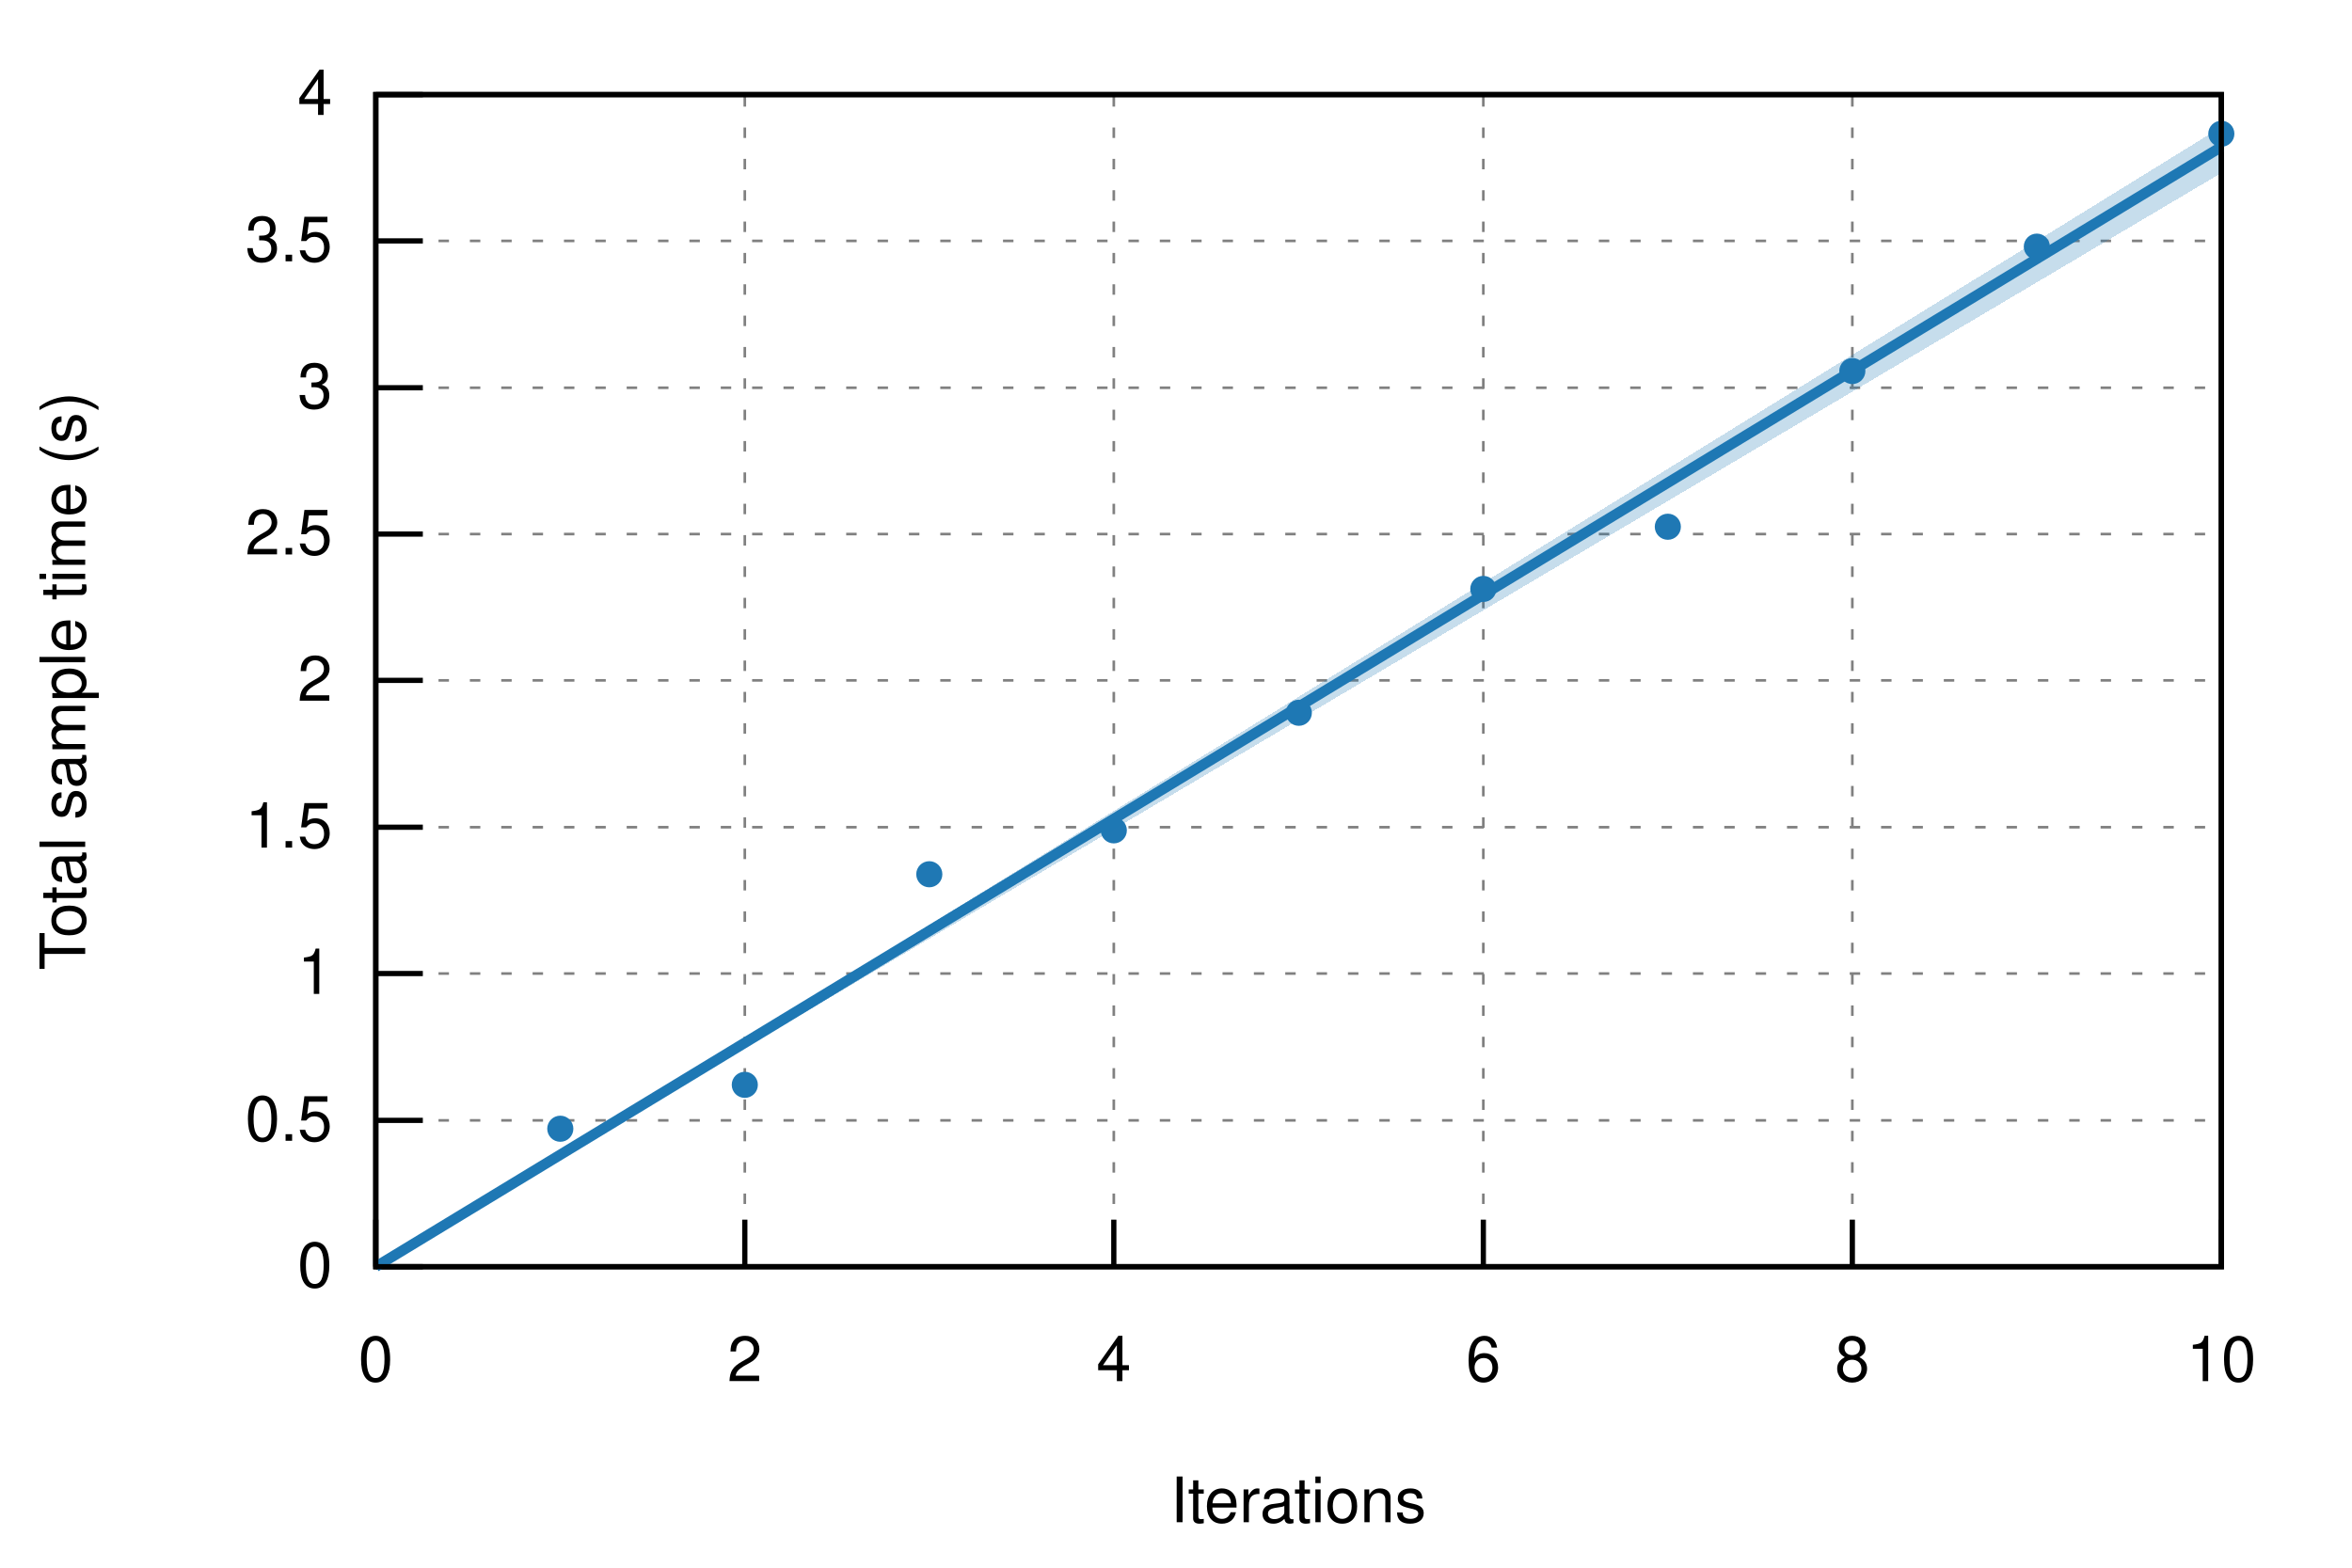
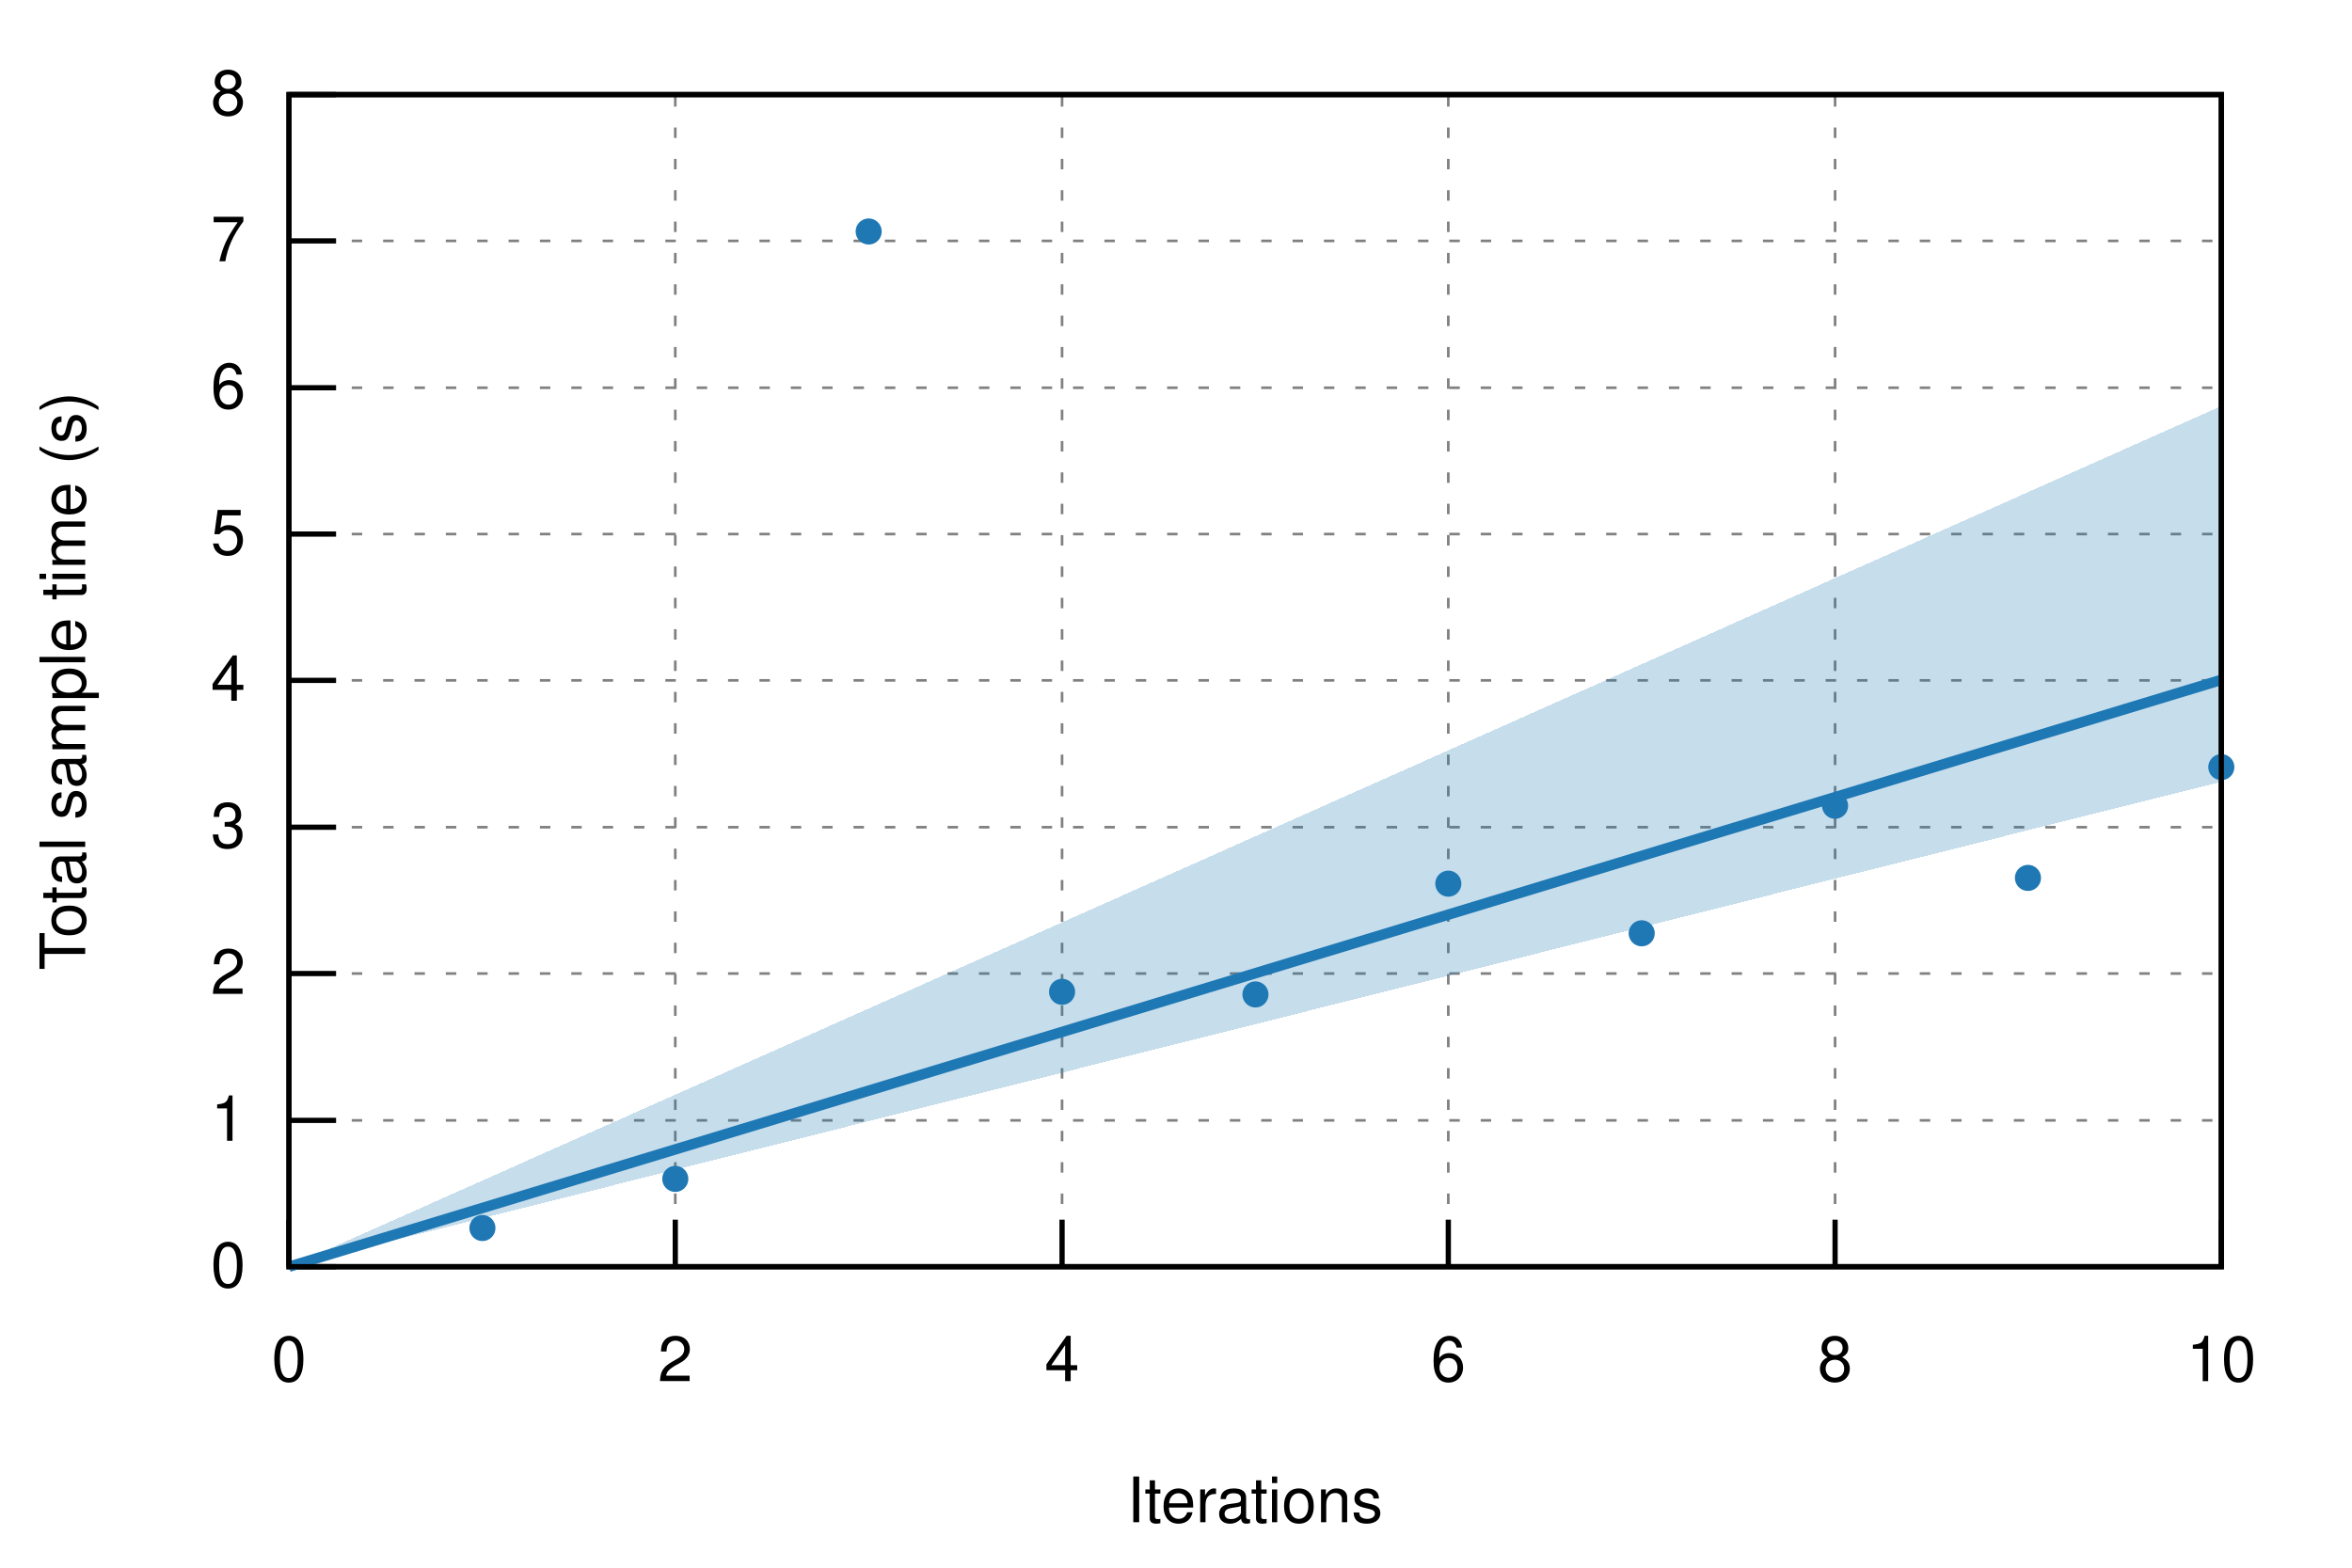
<svg xmlns="http://www.w3.org/2000/svg" xmlns:xlink="http://www.w3.org/1999/xlink" viewBox="0 0 450 300">
  <g id="gnuplot_canvas">
    <rect x="0" y="0" width="450" height="300" fill="none" />
    <defs>
      <circle id="gpDot" r="0.5" stroke-width="0.5" stroke="currentColor" />
      <path id="gpPt0" stroke-width="0.222" stroke="currentColor" d="M-1,0 h2 M0,-1 v2" />
      <path id="gpPt1" stroke-width="0.222" stroke="currentColor" d="M-1,-1 L1,1 M1,-1 L-1,1" />
      <path id="gpPt2" stroke-width="0.222" stroke="currentColor" d="M-1,0 L1,0 M0,-1 L0,1 M-1,-1 L1,1 M-1,1 L1,-1" />
      <rect id="gpPt3" stroke-width="0.222" stroke="currentColor" x="-1" y="-1" width="2" height="2" />
      <rect id="gpPt4" stroke-width="0.222" stroke="currentColor" fill="currentColor" x="-1" y="-1" width="2" height="2" />
      <circle id="gpPt5" stroke-width="0.222" stroke="currentColor" cx="0" cy="0" r="1" />
      <use xlink:href="#gpPt5" id="gpPt6" fill="currentColor" stroke="none" />
      <path id="gpPt7" stroke-width="0.222" stroke="currentColor" d="M0,-1.33 L-1.33,0.67 L1.33,0.67 z" />
      <use xlink:href="#gpPt7" id="gpPt8" fill="currentColor" stroke="none" />
      <use xlink:href="#gpPt7" id="gpPt9" stroke="currentColor" transform="rotate(180)" />
      <use xlink:href="#gpPt9" id="gpPt10" fill="currentColor" stroke="none" />
      <use xlink:href="#gpPt3" id="gpPt11" stroke="currentColor" transform="rotate(45)" />
      <use xlink:href="#gpPt11" id="gpPt12" fill="currentColor" stroke="none" />
      <path id="gpPt13" stroke-width="0.222" stroke="currentColor" d="M0,1.330 L1.265,0.411 L0.782,-1.067 L-0.782,-1.076 L-1.265,0.411 z" />
      <use xlink:href="#gpPt13" id="gpPt14" fill="currentColor" stroke="none" />
      <filter id="textbox" filterUnits="objectBoundingBox" x="0" y="0" height="1" width="1">
        <feFlood flood-color="white" flood-opacity="1" result="bgnd" />
        <feComposite in="SourceGraphic" in2="bgnd" operator="atop" />
      </filter>
      <filter id="greybox" filterUnits="objectBoundingBox" x="0" y="0" height="1" width="1">
        <feFlood flood-color="lightgrey" flood-opacity="1" result="grey" />
        <feComposite in="SourceGraphic" in2="grey" operator="atop" />
      </filter>
    </defs>
    <g fill="none" color="white" stroke="currentColor" stroke-width="1.00" stroke-linecap="butt" stroke-linejoin="miter">
</g>
    <g fill="none" color="black" stroke="currentColor" stroke-width="1.00" stroke-linecap="butt" stroke-linejoin="miter">
</g>
    <g fill="none" color="black" stroke="black" stroke-width="0.50" stroke-linecap="butt" stroke-linejoin="miter">
</g>
    <g fill="none" color="gray" stroke="currentColor" stroke-width="0.50" stroke-linecap="butt" stroke-linejoin="miter">
-       <path stroke="gray" stroke-dasharray="2,4" class="gridline" d="M71.9,242.4 L425.0,242.4  " />
-     </g>
-     <g fill="none" color="gray" stroke="gray" stroke-width="1.00" stroke-linecap="butt" stroke-linejoin="miter">
- </g>
-     <g fill="none" color="black" stroke="currentColor" stroke-width="1.00" stroke-linecap="butt" stroke-linejoin="miter">
-       <path stroke="black" d="M71.9,242.4 L80.9,242.4  " />
-       <g transform="translate(63.6,246.3)" stroke="none" fill="black" font-family="Helvetica" font-size="12.00" text-anchor="end">
+       <path stroke="gray" stroke-dasharray="2,4" class="gridline" d="M55.3,242.4 L425.0,242.4  " />
+     </g>
+     <g fill="none" color="gray" stroke="gray" stroke-width="1.00" stroke-linecap="butt" stroke-linejoin="miter">
+ </g>
+     <g fill="none" color="black" stroke="currentColor" stroke-width="1.00" stroke-linecap="butt" stroke-linejoin="miter">
+       <path stroke="black" d="M55.3,242.4 L64.3,242.4  " />
+       <g transform="translate(47.0,246.3)" stroke="none" fill="black" font-family="Helvetica" font-size="12.00" text-anchor="end">
        <text>
          <tspan font-family="Helvetica"> 0</tspan>
        </text>
      </g>
    </g>
    <g fill="none" color="black" stroke="currentColor" stroke-width="1.00" stroke-linecap="butt" stroke-linejoin="miter">
</g>
    <g fill="none" color="black" stroke="black" stroke-width="0.50" stroke-linecap="butt" stroke-linejoin="miter">
</g>
    <g fill="none" color="gray" stroke="currentColor" stroke-width="0.50" stroke-linecap="butt" stroke-linejoin="miter">
-       <path stroke="gray" stroke-dasharray="2,4" class="gridline" d="M71.9,214.4 L425.0,214.4  " />
-     </g>
-     <g fill="none" color="gray" stroke="gray" stroke-width="1.00" stroke-linecap="butt" stroke-linejoin="miter">
- </g>
-     <g fill="none" color="black" stroke="currentColor" stroke-width="1.00" stroke-linecap="butt" stroke-linejoin="miter">
-       <path stroke="black" d="M71.9,214.4 L80.9,214.4  " />
-       <g transform="translate(63.6,218.3)" stroke="none" fill="black" font-family="Helvetica" font-size="12.00" text-anchor="end">
-         <text>
-           <tspan font-family="Helvetica"> 0.5</tspan>
-         </text>
-       </g>
-     </g>
-     <g fill="none" color="black" stroke="currentColor" stroke-width="1.00" stroke-linecap="butt" stroke-linejoin="miter">
- </g>
-     <g fill="none" color="black" stroke="black" stroke-width="0.50" stroke-linecap="butt" stroke-linejoin="miter">
- </g>
-     <g fill="none" color="gray" stroke="currentColor" stroke-width="0.50" stroke-linecap="butt" stroke-linejoin="miter">
-       <path stroke="gray" stroke-dasharray="2,4" class="gridline" d="M71.9,186.3 L425.0,186.3  " />
-     </g>
-     <g fill="none" color="gray" stroke="gray" stroke-width="1.00" stroke-linecap="butt" stroke-linejoin="miter">
- </g>
-     <g fill="none" color="black" stroke="currentColor" stroke-width="1.00" stroke-linecap="butt" stroke-linejoin="miter">
-       <path stroke="black" d="M71.9,186.3 L80.9,186.3  " />
-       <g transform="translate(63.6,190.2)" stroke="none" fill="black" font-family="Helvetica" font-size="12.00" text-anchor="end">
+       <path stroke="gray" stroke-dasharray="2,4" class="gridline" d="M55.3,214.4 L425.0,214.4  " />
+     </g>
+     <g fill="none" color="gray" stroke="gray" stroke-width="1.00" stroke-linecap="butt" stroke-linejoin="miter">
+ </g>
+     <g fill="none" color="black" stroke="currentColor" stroke-width="1.00" stroke-linecap="butt" stroke-linejoin="miter">
+       <path stroke="black" d="M55.3,214.4 L64.3,214.4  " />
+       <g transform="translate(47.0,218.3)" stroke="none" fill="black" font-family="Helvetica" font-size="12.00" text-anchor="end">
        <text>
          <tspan font-family="Helvetica"> 1</tspan>
        </text>
      </g>
    </g>
    <g fill="none" color="black" stroke="currentColor" stroke-width="1.00" stroke-linecap="butt" stroke-linejoin="miter">
</g>
    <g fill="none" color="black" stroke="black" stroke-width="0.50" stroke-linecap="butt" stroke-linejoin="miter">
</g>
    <g fill="none" color="gray" stroke="currentColor" stroke-width="0.50" stroke-linecap="butt" stroke-linejoin="miter">
-       <path stroke="gray" stroke-dasharray="2,4" class="gridline" d="M71.9,158.3 L425.0,158.3  " />
-     </g>
-     <g fill="none" color="gray" stroke="gray" stroke-width="1.00" stroke-linecap="butt" stroke-linejoin="miter">
- </g>
-     <g fill="none" color="black" stroke="currentColor" stroke-width="1.00" stroke-linecap="butt" stroke-linejoin="miter">
-       <path stroke="black" d="M71.9,158.3 L80.9,158.3  " />
-       <g transform="translate(63.6,162.2)" stroke="none" fill="black" font-family="Helvetica" font-size="12.00" text-anchor="end">
-         <text>
-           <tspan font-family="Helvetica"> 1.5</tspan>
-         </text>
-       </g>
-     </g>
-     <g fill="none" color="black" stroke="currentColor" stroke-width="1.00" stroke-linecap="butt" stroke-linejoin="miter">
- </g>
-     <g fill="none" color="black" stroke="black" stroke-width="0.50" stroke-linecap="butt" stroke-linejoin="miter">
- </g>
-     <g fill="none" color="gray" stroke="currentColor" stroke-width="0.50" stroke-linecap="butt" stroke-linejoin="miter">
-       <path stroke="gray" stroke-dasharray="2,4" class="gridline" d="M71.9,130.2 L425.0,130.2  " />
-     </g>
-     <g fill="none" color="gray" stroke="gray" stroke-width="1.00" stroke-linecap="butt" stroke-linejoin="miter">
- </g>
-     <g fill="none" color="black" stroke="currentColor" stroke-width="1.00" stroke-linecap="butt" stroke-linejoin="miter">
-       <path stroke="black" d="M71.9,130.2 L80.9,130.2  " />
-       <g transform="translate(63.6,134.1)" stroke="none" fill="black" font-family="Helvetica" font-size="12.00" text-anchor="end">
+       <path stroke="gray" stroke-dasharray="2,4" class="gridline" d="M55.3,186.3 L425.0,186.3  " />
+     </g>
+     <g fill="none" color="gray" stroke="gray" stroke-width="1.00" stroke-linecap="butt" stroke-linejoin="miter">
+ </g>
+     <g fill="none" color="black" stroke="currentColor" stroke-width="1.00" stroke-linecap="butt" stroke-linejoin="miter">
+       <path stroke="black" d="M55.3,186.3 L64.3,186.3  " />
+       <g transform="translate(47.0,190.2)" stroke="none" fill="black" font-family="Helvetica" font-size="12.00" text-anchor="end">
        <text>
          <tspan font-family="Helvetica"> 2</tspan>
        </text>
      </g>
    </g>
    <g fill="none" color="black" stroke="currentColor" stroke-width="1.00" stroke-linecap="butt" stroke-linejoin="miter">
</g>
    <g fill="none" color="black" stroke="black" stroke-width="0.50" stroke-linecap="butt" stroke-linejoin="miter">
</g>
    <g fill="none" color="gray" stroke="currentColor" stroke-width="0.50" stroke-linecap="butt" stroke-linejoin="miter">
-       <path stroke="gray" stroke-dasharray="2,4" class="gridline" d="M71.9,102.2 L425.0,102.2  " />
-     </g>
-     <g fill="none" color="gray" stroke="gray" stroke-width="1.00" stroke-linecap="butt" stroke-linejoin="miter">
- </g>
-     <g fill="none" color="black" stroke="currentColor" stroke-width="1.00" stroke-linecap="butt" stroke-linejoin="miter">
-       <path stroke="black" d="M71.9,102.2 L80.9,102.2  " />
-       <g transform="translate(63.6,106.1)" stroke="none" fill="black" font-family="Helvetica" font-size="12.00" text-anchor="end">
-         <text>
-           <tspan font-family="Helvetica"> 2.5</tspan>
-         </text>
-       </g>
-     </g>
-     <g fill="none" color="black" stroke="currentColor" stroke-width="1.00" stroke-linecap="butt" stroke-linejoin="miter">
- </g>
-     <g fill="none" color="black" stroke="black" stroke-width="0.50" stroke-linecap="butt" stroke-linejoin="miter">
- </g>
-     <g fill="none" color="gray" stroke="currentColor" stroke-width="0.50" stroke-linecap="butt" stroke-linejoin="miter">
-       <path stroke="gray" stroke-dasharray="2,4" class="gridline" d="M71.9,74.2 L425.0,74.2  " />
-     </g>
-     <g fill="none" color="gray" stroke="gray" stroke-width="1.00" stroke-linecap="butt" stroke-linejoin="miter">
- </g>
-     <g fill="none" color="black" stroke="currentColor" stroke-width="1.00" stroke-linecap="butt" stroke-linejoin="miter">
-       <path stroke="black" d="M71.9,74.2 L80.9,74.2  " />
-       <g transform="translate(63.6,78.1)" stroke="none" fill="black" font-family="Helvetica" font-size="12.00" text-anchor="end">
+       <path stroke="gray" stroke-dasharray="2,4" class="gridline" d="M55.3,158.3 L425.0,158.3  " />
+     </g>
+     <g fill="none" color="gray" stroke="gray" stroke-width="1.00" stroke-linecap="butt" stroke-linejoin="miter">
+ </g>
+     <g fill="none" color="black" stroke="currentColor" stroke-width="1.00" stroke-linecap="butt" stroke-linejoin="miter">
+       <path stroke="black" d="M55.3,158.3 L64.3,158.3  " />
+       <g transform="translate(47.0,162.2)" stroke="none" fill="black" font-family="Helvetica" font-size="12.00" text-anchor="end">
        <text>
          <tspan font-family="Helvetica"> 3</tspan>
        </text>
      </g>
    </g>
    <g fill="none" color="black" stroke="currentColor" stroke-width="1.00" stroke-linecap="butt" stroke-linejoin="miter">
</g>
    <g fill="none" color="black" stroke="black" stroke-width="0.50" stroke-linecap="butt" stroke-linejoin="miter">
</g>
    <g fill="none" color="gray" stroke="currentColor" stroke-width="0.50" stroke-linecap="butt" stroke-linejoin="miter">
-       <path stroke="gray" stroke-dasharray="2,4" class="gridline" d="M71.9,46.1 L425.0,46.1  " />
-     </g>
-     <g fill="none" color="gray" stroke="gray" stroke-width="1.00" stroke-linecap="butt" stroke-linejoin="miter">
- </g>
-     <g fill="none" color="black" stroke="currentColor" stroke-width="1.00" stroke-linecap="butt" stroke-linejoin="miter">
-       <path stroke="black" d="M71.9,46.1 L80.9,46.1  " />
-       <g transform="translate(63.6,50.0)" stroke="none" fill="black" font-family="Helvetica" font-size="12.00" text-anchor="end">
-         <text>
-           <tspan font-family="Helvetica"> 3.5</tspan>
-         </text>
-       </g>
-     </g>
-     <g fill="none" color="black" stroke="currentColor" stroke-width="1.00" stroke-linecap="butt" stroke-linejoin="miter">
- </g>
-     <g fill="none" color="black" stroke="black" stroke-width="0.50" stroke-linecap="butt" stroke-linejoin="miter">
- </g>
-     <g fill="none" color="gray" stroke="currentColor" stroke-width="0.50" stroke-linecap="butt" stroke-linejoin="miter">
-       <path stroke="gray" stroke-dasharray="2,4" class="gridline" d="M71.9,18.1 L425.0,18.1  " />
-     </g>
-     <g fill="none" color="gray" stroke="gray" stroke-width="1.00" stroke-linecap="butt" stroke-linejoin="miter">
- </g>
-     <g fill="none" color="black" stroke="currentColor" stroke-width="1.00" stroke-linecap="butt" stroke-linejoin="miter">
-       <path stroke="black" d="M71.9,18.1 L80.9,18.1  " />
-       <g transform="translate(63.6,22.0)" stroke="none" fill="black" font-family="Helvetica" font-size="12.00" text-anchor="end">
+       <path stroke="gray" stroke-dasharray="2,4" class="gridline" d="M55.3,130.2 L425.0,130.2  " />
+     </g>
+     <g fill="none" color="gray" stroke="gray" stroke-width="1.00" stroke-linecap="butt" stroke-linejoin="miter">
+ </g>
+     <g fill="none" color="black" stroke="currentColor" stroke-width="1.00" stroke-linecap="butt" stroke-linejoin="miter">
+       <path stroke="black" d="M55.3,130.2 L64.3,130.2  " />
+       <g transform="translate(47.0,134.1)" stroke="none" fill="black" font-family="Helvetica" font-size="12.00" text-anchor="end">
        <text>
          <tspan font-family="Helvetica"> 4</tspan>
        </text>
      </g>
    </g>
    <g fill="none" color="black" stroke="currentColor" stroke-width="1.00" stroke-linecap="butt" stroke-linejoin="miter">
</g>
    <g fill="none" color="black" stroke="black" stroke-width="0.50" stroke-linecap="butt" stroke-linejoin="miter">
</g>
    <g fill="none" color="gray" stroke="currentColor" stroke-width="0.50" stroke-linecap="butt" stroke-linejoin="miter">
-       <path stroke="gray" stroke-dasharray="2,4" class="gridline" d="M71.9,242.4 L71.9,18.1  " />
-     </g>
-     <g fill="none" color="gray" stroke="gray" stroke-width="1.00" stroke-linecap="butt" stroke-linejoin="miter">
- </g>
-     <g fill="none" color="black" stroke="currentColor" stroke-width="1.00" stroke-linecap="butt" stroke-linejoin="miter">
-       <path stroke="black" d="M71.9,242.4 L71.9,233.4  " />
-       <g transform="translate(71.9,264.3)" stroke="none" fill="black" font-family="Helvetica" font-size="12.00" text-anchor="middle">
+       <path stroke="gray" stroke-dasharray="2,4" class="gridline" d="M55.3,102.2 L425.0,102.2  " />
+     </g>
+     <g fill="none" color="gray" stroke="gray" stroke-width="1.00" stroke-linecap="butt" stroke-linejoin="miter">
+ </g>
+     <g fill="none" color="black" stroke="currentColor" stroke-width="1.00" stroke-linecap="butt" stroke-linejoin="miter">
+       <path stroke="black" d="M55.3,102.2 L64.3,102.2  " />
+       <g transform="translate(47.0,106.1)" stroke="none" fill="black" font-family="Helvetica" font-size="12.00" text-anchor="end">
+         <text>
+           <tspan font-family="Helvetica"> 5</tspan>
+         </text>
+       </g>
+     </g>
+     <g fill="none" color="black" stroke="currentColor" stroke-width="1.00" stroke-linecap="butt" stroke-linejoin="miter">
+ </g>
+     <g fill="none" color="black" stroke="black" stroke-width="0.50" stroke-linecap="butt" stroke-linejoin="miter">
+ </g>
+     <g fill="none" color="gray" stroke="currentColor" stroke-width="0.50" stroke-linecap="butt" stroke-linejoin="miter">
+       <path stroke="gray" stroke-dasharray="2,4" class="gridline" d="M55.3,74.2 L425.0,74.2  " />
+     </g>
+     <g fill="none" color="gray" stroke="gray" stroke-width="1.00" stroke-linecap="butt" stroke-linejoin="miter">
+ </g>
+     <g fill="none" color="black" stroke="currentColor" stroke-width="1.00" stroke-linecap="butt" stroke-linejoin="miter">
+       <path stroke="black" d="M55.3,74.2 L64.3,74.2  " />
+       <g transform="translate(47.0,78.1)" stroke="none" fill="black" font-family="Helvetica" font-size="12.00" text-anchor="end">
+         <text>
+           <tspan font-family="Helvetica"> 6</tspan>
+         </text>
+       </g>
+     </g>
+     <g fill="none" color="black" stroke="currentColor" stroke-width="1.00" stroke-linecap="butt" stroke-linejoin="miter">
+ </g>
+     <g fill="none" color="black" stroke="black" stroke-width="0.50" stroke-linecap="butt" stroke-linejoin="miter">
+ </g>
+     <g fill="none" color="gray" stroke="currentColor" stroke-width="0.50" stroke-linecap="butt" stroke-linejoin="miter">
+       <path stroke="gray" stroke-dasharray="2,4" class="gridline" d="M55.3,46.1 L425.0,46.1  " />
+     </g>
+     <g fill="none" color="gray" stroke="gray" stroke-width="1.00" stroke-linecap="butt" stroke-linejoin="miter">
+ </g>
+     <g fill="none" color="black" stroke="currentColor" stroke-width="1.00" stroke-linecap="butt" stroke-linejoin="miter">
+       <path stroke="black" d="M55.3,46.1 L64.3,46.1  " />
+       <g transform="translate(47.0,50.0)" stroke="none" fill="black" font-family="Helvetica" font-size="12.00" text-anchor="end">
+         <text>
+           <tspan font-family="Helvetica"> 7</tspan>
+         </text>
+       </g>
+     </g>
+     <g fill="none" color="black" stroke="currentColor" stroke-width="1.00" stroke-linecap="butt" stroke-linejoin="miter">
+ </g>
+     <g fill="none" color="black" stroke="black" stroke-width="0.50" stroke-linecap="butt" stroke-linejoin="miter">
+ </g>
+     <g fill="none" color="gray" stroke="currentColor" stroke-width="0.50" stroke-linecap="butt" stroke-linejoin="miter">
+       <path stroke="gray" stroke-dasharray="2,4" class="gridline" d="M55.3,18.1 L425.0,18.1  " />
+     </g>
+     <g fill="none" color="gray" stroke="gray" stroke-width="1.00" stroke-linecap="butt" stroke-linejoin="miter">
+ </g>
+     <g fill="none" color="black" stroke="currentColor" stroke-width="1.00" stroke-linecap="butt" stroke-linejoin="miter">
+       <path stroke="black" d="M55.3,18.1 L64.3,18.1  " />
+       <g transform="translate(47.0,22.0)" stroke="none" fill="black" font-family="Helvetica" font-size="12.00" text-anchor="end">
+         <text>
+           <tspan font-family="Helvetica"> 8</tspan>
+         </text>
+       </g>
+     </g>
+     <g fill="none" color="black" stroke="currentColor" stroke-width="1.00" stroke-linecap="butt" stroke-linejoin="miter">
+ </g>
+     <g fill="none" color="black" stroke="black" stroke-width="0.50" stroke-linecap="butt" stroke-linejoin="miter">
+ </g>
+     <g fill="none" color="gray" stroke="currentColor" stroke-width="0.50" stroke-linecap="butt" stroke-linejoin="miter">
+       <path stroke="gray" stroke-dasharray="2,4" class="gridline" d="M55.3,242.4 L55.3,18.1  " />
+     </g>
+     <g fill="none" color="gray" stroke="gray" stroke-width="1.00" stroke-linecap="butt" stroke-linejoin="miter">
+ </g>
+     <g fill="none" color="black" stroke="currentColor" stroke-width="1.00" stroke-linecap="butt" stroke-linejoin="miter">
+       <path stroke="black" d="M55.3,242.4 L55.3,233.4  " />
+       <g transform="translate(55.3,264.3)" stroke="none" fill="black" font-family="Helvetica" font-size="12.00" text-anchor="middle">
        <text>
          <tspan font-family="Helvetica"> 0</tspan>
        </text>
      </g>
    </g>
    <g fill="none" color="black" stroke="currentColor" stroke-width="1.00" stroke-linecap="butt" stroke-linejoin="miter">
</g>
    <g fill="none" color="black" stroke="black" stroke-width="0.50" stroke-linecap="butt" stroke-linejoin="miter">
</g>
    <g fill="none" color="gray" stroke="currentColor" stroke-width="0.50" stroke-linecap="butt" stroke-linejoin="miter">
-       <path stroke="gray" stroke-dasharray="2,4" class="gridline" d="M142.5,242.4 L142.5,18.1  " />
-     </g>
-     <g fill="none" color="gray" stroke="gray" stroke-width="1.00" stroke-linecap="butt" stroke-linejoin="miter">
- </g>
-     <g fill="none" color="black" stroke="currentColor" stroke-width="1.00" stroke-linecap="butt" stroke-linejoin="miter">
-       <path stroke="black" d="M142.5,242.4 L142.5,233.4  " />
-       <g transform="translate(142.5,264.3)" stroke="none" fill="black" font-family="Helvetica" font-size="12.00" text-anchor="middle">
+       <path stroke="gray" stroke-dasharray="2,4" class="gridline" d="M129.2,242.4 L129.2,18.1  " />
+     </g>
+     <g fill="none" color="gray" stroke="gray" stroke-width="1.00" stroke-linecap="butt" stroke-linejoin="miter">
+ </g>
+     <g fill="none" color="black" stroke="currentColor" stroke-width="1.00" stroke-linecap="butt" stroke-linejoin="miter">
+       <path stroke="black" d="M129.2,242.4 L129.2,233.4  " />
+       <g transform="translate(129.2,264.3)" stroke="none" fill="black" font-family="Helvetica" font-size="12.00" text-anchor="middle">
        <text>
          <tspan font-family="Helvetica"> 2</tspan>
        </text>
      </g>
    </g>
    <g fill="none" color="black" stroke="currentColor" stroke-width="1.00" stroke-linecap="butt" stroke-linejoin="miter">
</g>
    <g fill="none" color="black" stroke="black" stroke-width="0.50" stroke-linecap="butt" stroke-linejoin="miter">
</g>
    <g fill="none" color="gray" stroke="currentColor" stroke-width="0.50" stroke-linecap="butt" stroke-linejoin="miter">
-       <path stroke="gray" stroke-dasharray="2,4" class="gridline" d="M213.1,242.4 L213.1,18.1  " />
-     </g>
-     <g fill="none" color="gray" stroke="gray" stroke-width="1.00" stroke-linecap="butt" stroke-linejoin="miter">
- </g>
-     <g fill="none" color="black" stroke="currentColor" stroke-width="1.00" stroke-linecap="butt" stroke-linejoin="miter">
-       <path stroke="black" d="M213.1,242.4 L213.1,233.4  " />
-       <g transform="translate(213.1,264.3)" stroke="none" fill="black" font-family="Helvetica" font-size="12.00" text-anchor="middle">
+       <path stroke="gray" stroke-dasharray="2,4" class="gridline" d="M203.2,242.4 L203.2,18.1  " />
+     </g>
+     <g fill="none" color="gray" stroke="gray" stroke-width="1.00" stroke-linecap="butt" stroke-linejoin="miter">
+ </g>
+     <g fill="none" color="black" stroke="currentColor" stroke-width="1.00" stroke-linecap="butt" stroke-linejoin="miter">
+       <path stroke="black" d="M203.2,242.4 L203.2,233.4  " />
+       <g transform="translate(203.2,264.3)" stroke="none" fill="black" font-family="Helvetica" font-size="12.00" text-anchor="middle">
        <text>
          <tspan font-family="Helvetica"> 4</tspan>
        </text>
      </g>
    </g>
    <g fill="none" color="black" stroke="currentColor" stroke-width="1.00" stroke-linecap="butt" stroke-linejoin="miter">
</g>
    <g fill="none" color="black" stroke="black" stroke-width="0.50" stroke-linecap="butt" stroke-linejoin="miter">
</g>
    <g fill="none" color="gray" stroke="currentColor" stroke-width="0.50" stroke-linecap="butt" stroke-linejoin="miter">
-       <path stroke="gray" stroke-dasharray="2,4" class="gridline" d="M283.8,242.4 L283.8,18.1  " />
-     </g>
-     <g fill="none" color="gray" stroke="gray" stroke-width="1.00" stroke-linecap="butt" stroke-linejoin="miter">
- </g>
-     <g fill="none" color="black" stroke="currentColor" stroke-width="1.00" stroke-linecap="butt" stroke-linejoin="miter">
-       <path stroke="black" d="M283.8,242.4 L283.8,233.4  " />
-       <g transform="translate(283.8,264.3)" stroke="none" fill="black" font-family="Helvetica" font-size="12.00" text-anchor="middle">
+       <path stroke="gray" stroke-dasharray="2,4" class="gridline" d="M277.1,242.4 L277.1,18.1  " />
+     </g>
+     <g fill="none" color="gray" stroke="gray" stroke-width="1.00" stroke-linecap="butt" stroke-linejoin="miter">
+ </g>
+     <g fill="none" color="black" stroke="currentColor" stroke-width="1.00" stroke-linecap="butt" stroke-linejoin="miter">
+       <path stroke="black" d="M277.1,242.4 L277.1,233.4  " />
+       <g transform="translate(277.1,264.3)" stroke="none" fill="black" font-family="Helvetica" font-size="12.00" text-anchor="middle">
        <text>
          <tspan font-family="Helvetica"> 6</tspan>
        </text>
      </g>
    </g>
    <g fill="none" color="black" stroke="currentColor" stroke-width="1.00" stroke-linecap="butt" stroke-linejoin="miter">
</g>
    <g fill="none" color="black" stroke="black" stroke-width="0.50" stroke-linecap="butt" stroke-linejoin="miter">
</g>
    <g fill="none" color="gray" stroke="currentColor" stroke-width="0.50" stroke-linecap="butt" stroke-linejoin="miter">
-       <path stroke="gray" stroke-dasharray="2,4" class="gridline" d="M354.4,242.4 L354.4,18.1  " />
-     </g>
-     <g fill="none" color="gray" stroke="gray" stroke-width="1.00" stroke-linecap="butt" stroke-linejoin="miter">
- </g>
-     <g fill="none" color="black" stroke="currentColor" stroke-width="1.00" stroke-linecap="butt" stroke-linejoin="miter">
-       <path stroke="black" d="M354.4,242.4 L354.4,233.4  " />
-       <g transform="translate(354.4,264.3)" stroke="none" fill="black" font-family="Helvetica" font-size="12.00" text-anchor="middle">
+       <path stroke="gray" stroke-dasharray="2,4" class="gridline" d="M351.1,242.4 L351.1,18.1  " />
+     </g>
+     <g fill="none" color="gray" stroke="gray" stroke-width="1.00" stroke-linecap="butt" stroke-linejoin="miter">
+ </g>
+     <g fill="none" color="black" stroke="currentColor" stroke-width="1.00" stroke-linecap="butt" stroke-linejoin="miter">
+       <path stroke="black" d="M351.1,242.4 L351.1,233.4  " />
+       <g transform="translate(351.1,264.3)" stroke="none" fill="black" font-family="Helvetica" font-size="12.00" text-anchor="middle">
        <text>
          <tspan font-family="Helvetica"> 8</tspan>
        </text>
      </g>
    </g>
    <g fill="none" color="black" stroke="currentColor" stroke-width="1.00" stroke-linecap="butt" stroke-linejoin="miter">
</g>
    <g fill="none" color="black" stroke="black" stroke-width="0.50" stroke-linecap="butt" stroke-linejoin="miter">
</g>
    <g fill="none" color="gray" stroke="currentColor" stroke-width="0.50" stroke-linecap="butt" stroke-linejoin="miter">
      <path stroke="gray" stroke-dasharray="2,4" class="gridline" d="M425.0,242.4 L425.0,18.1  " />
    </g>
    <g fill="none" color="gray" stroke="gray" stroke-width="1.00" stroke-linecap="butt" stroke-linejoin="miter">
</g>
    <g fill="none" color="black" stroke="currentColor" stroke-width="1.00" stroke-linecap="butt" stroke-linejoin="miter">
      <path stroke="black" d="M425.0,242.4 L425.0,233.4  " />
      <g transform="translate(425.0,264.3)" stroke="none" fill="black" font-family="Helvetica" font-size="12.00" text-anchor="middle">
        <text>
          <tspan font-family="Helvetica"> 10</tspan>
        </text>
      </g>
    </g>
    <g fill="none" color="black" stroke="currentColor" stroke-width="1.00" stroke-linecap="butt" stroke-linejoin="miter">
</g>
    <g fill="none" color="black" stroke="currentColor" stroke-width="1.00" stroke-linecap="butt" stroke-linejoin="miter">
-       <path stroke="black" d="M71.9,18.1 L71.9,242.4 L425.0,242.4 L425.0,18.1 L71.9,18.1 Z  " />
+       <path stroke="black" d="M55.3,18.1 L55.3,242.4 L425.0,242.4 L425.0,18.1 L55.3,18.1 Z  " />
    </g>
    <g fill="none" color="black" stroke="currentColor" stroke-width="1.00" stroke-linecap="butt" stroke-linejoin="miter">
      <g transform="translate(16.3,130.3) rotate(270)" stroke="none" fill="black" font-family="Helvetica" font-size="12.00" text-anchor="middle">
        <text>
          <tspan font-family="Helvetica">Total sample time (s)</tspan>
        </text>
      </g>
    </g>
    <g fill="none" color="black" stroke="currentColor" stroke-width="1.00" stroke-linecap="butt" stroke-linejoin="miter">
-       <g transform="translate(248.4,291.3)" stroke="none" fill="black" font-family="Helvetica" font-size="12.00" text-anchor="middle">
+       <g transform="translate(240.1,291.3)" stroke="none" fill="black" font-family="Helvetica" font-size="12.00" text-anchor="middle">
        <text>
          <tspan font-family="Helvetica">Iterations</tspan>
        </text>
      </g>
    </g>
    <g fill="none" color="black" stroke="currentColor" stroke-width="1.00" stroke-linecap="butt" stroke-linejoin="miter">
</g>
    <g id="gnuplot_plot_1">
      <g fill="none" color="black" stroke="currentColor" stroke-width="1.00" stroke-linecap="butt" stroke-linejoin="miter">
-         <use xlink:href="#gpPt6" transform="translate(107.2,216.0) scale(2.25)" color="rgb( 31, 120, 180)" />
-         <use xlink:href="#gpPt6" transform="translate(142.5,207.6) scale(2.25)" color="rgb( 31, 120, 180)" />
-         <use xlink:href="#gpPt6" transform="translate(177.8,167.3) scale(2.25)" color="rgb( 31, 120, 180)" />
-         <use xlink:href="#gpPt6" transform="translate(213.1,158.9) scale(2.25)" color="rgb( 31, 120, 180)" />
-         <use xlink:href="#gpPt6" transform="translate(248.5,136.4) scale(2.25)" color="rgb( 31, 120, 180)" />
-         <use xlink:href="#gpPt6" transform="translate(283.8,112.7) scale(2.25)" color="rgb( 31, 120, 180)" />
-         <use xlink:href="#gpPt6" transform="translate(319.1,100.8) scale(2.25)" color="rgb( 31, 120, 180)" />
-         <use xlink:href="#gpPt6" transform="translate(354.4,71.0) scale(2.25)" color="rgb( 31, 120, 180)" />
-         <use xlink:href="#gpPt6" transform="translate(389.7,47.2) scale(2.25)" color="rgb( 31, 120, 180)" />
-         <use xlink:href="#gpPt6" transform="translate(425.0,25.6) scale(2.25)" color="rgb( 31, 120, 180)" />
+         <use xlink:href="#gpPt6" transform="translate(92.3,235.0) scale(2.25)" color="rgb( 31, 120, 180)" />
+         <use xlink:href="#gpPt6" transform="translate(129.2,225.6) scale(2.25)" color="rgb( 31, 120, 180)" />
+         <use xlink:href="#gpPt6" transform="translate(166.2,44.3) scale(2.25)" color="rgb( 31, 120, 180)" />
+         <use xlink:href="#gpPt6" transform="translate(203.2,189.8) scale(2.25)" color="rgb( 31, 120, 180)" />
+         <use xlink:href="#gpPt6" transform="translate(240.2,190.3) scale(2.25)" color="rgb( 31, 120, 180)" />
+         <use xlink:href="#gpPt6" transform="translate(277.1,169.1) scale(2.25)" color="rgb( 31, 120, 180)" />
+         <use xlink:href="#gpPt6" transform="translate(314.1,178.6) scale(2.25)" color="rgb( 31, 120, 180)" />
+         <use xlink:href="#gpPt6" transform="translate(351.1,154.2) scale(2.25)" color="rgb( 31, 120, 180)" />
+         <use xlink:href="#gpPt6" transform="translate(388.0,168.0) scale(2.25)" color="rgb( 31, 120, 180)" />
+         <use xlink:href="#gpPt6" transform="translate(425.0,146.8) scale(2.25)" color="rgb( 31, 120, 180)" />
      </g>
    </g>
    <g id="gnuplot_plot_2">
      <g fill="none" color="white" stroke="rgb( 31, 120, 180)" stroke-width="2.00" stroke-linecap="butt" stroke-linejoin="miter">
</g>
      <g fill="none" color="black" stroke="currentColor" stroke-width="2.00" stroke-linecap="butt" stroke-linejoin="miter">
-         <path stroke="rgb( 31, 120, 180)" d="M71.9,242.4 L425.0,28.1  " />
+         <path stroke="rgb( 31, 120, 180)" d="M55.3,242.4 L425.0,130.1  " />
      </g>
    </g>
    <g id="gnuplot_plot_3">
      <g fill="none" color="white" stroke="rgb( 31, 120, 180)" stroke-width="1.00" stroke-linecap="butt" stroke-linejoin="miter">
</g>
      <g fill="none" color="black" stroke="currentColor" stroke-width="1.00" stroke-linecap="butt" stroke-linejoin="miter">
        <g stroke="none" shape-rendering="crispEdges">
-           <polygon fill="rgb( 31, 120, 180)" fill-opacity="0.25" points="71.9,242.4 71.9,242.4 71.9,242.4 " />
-           <polygon fill="rgb( 31, 120, 180)" fill-opacity="0.25" points="71.9,242.4 425.0,33.1 425.0,24.3 " />
+           <polygon fill="rgb( 31, 120, 180)" fill-opacity="0.25" points="55.3,242.4 55.3,242.4 55.3,242.4 " />
+           <polygon fill="rgb( 31, 120, 180)" fill-opacity="0.25" points="55.3,242.4 425.0,149.6 425.0,77.7 " />
        </g>
      </g>
    </g>
    <g fill="none" color="white" stroke="rgb( 31, 120, 180)" stroke-width="2.00" stroke-linecap="butt" stroke-linejoin="miter">
</g>
    <g fill="none" color="black" stroke="currentColor" stroke-width="2.00" stroke-linecap="butt" stroke-linejoin="miter">
</g>
    <g fill="none" color="black" stroke="black" stroke-width="1.00" stroke-linecap="butt" stroke-linejoin="miter">
</g>
    <g fill="none" color="black" stroke="currentColor" stroke-width="1.00" stroke-linecap="butt" stroke-linejoin="miter">
-       <path stroke="black" d="M71.9,18.1 L71.9,242.4 L425.0,242.4 L425.0,18.1 L71.9,18.1 Z  " />
+       <path stroke="black" d="M55.3,18.1 L55.3,242.4 L425.0,242.4 L425.0,18.1 L55.3,18.1 Z  " />
    </g>
    <g fill="none" color="black" stroke="currentColor" stroke-width="1.00" stroke-linecap="butt" stroke-linejoin="miter">
</g>
  </g>
</svg>
